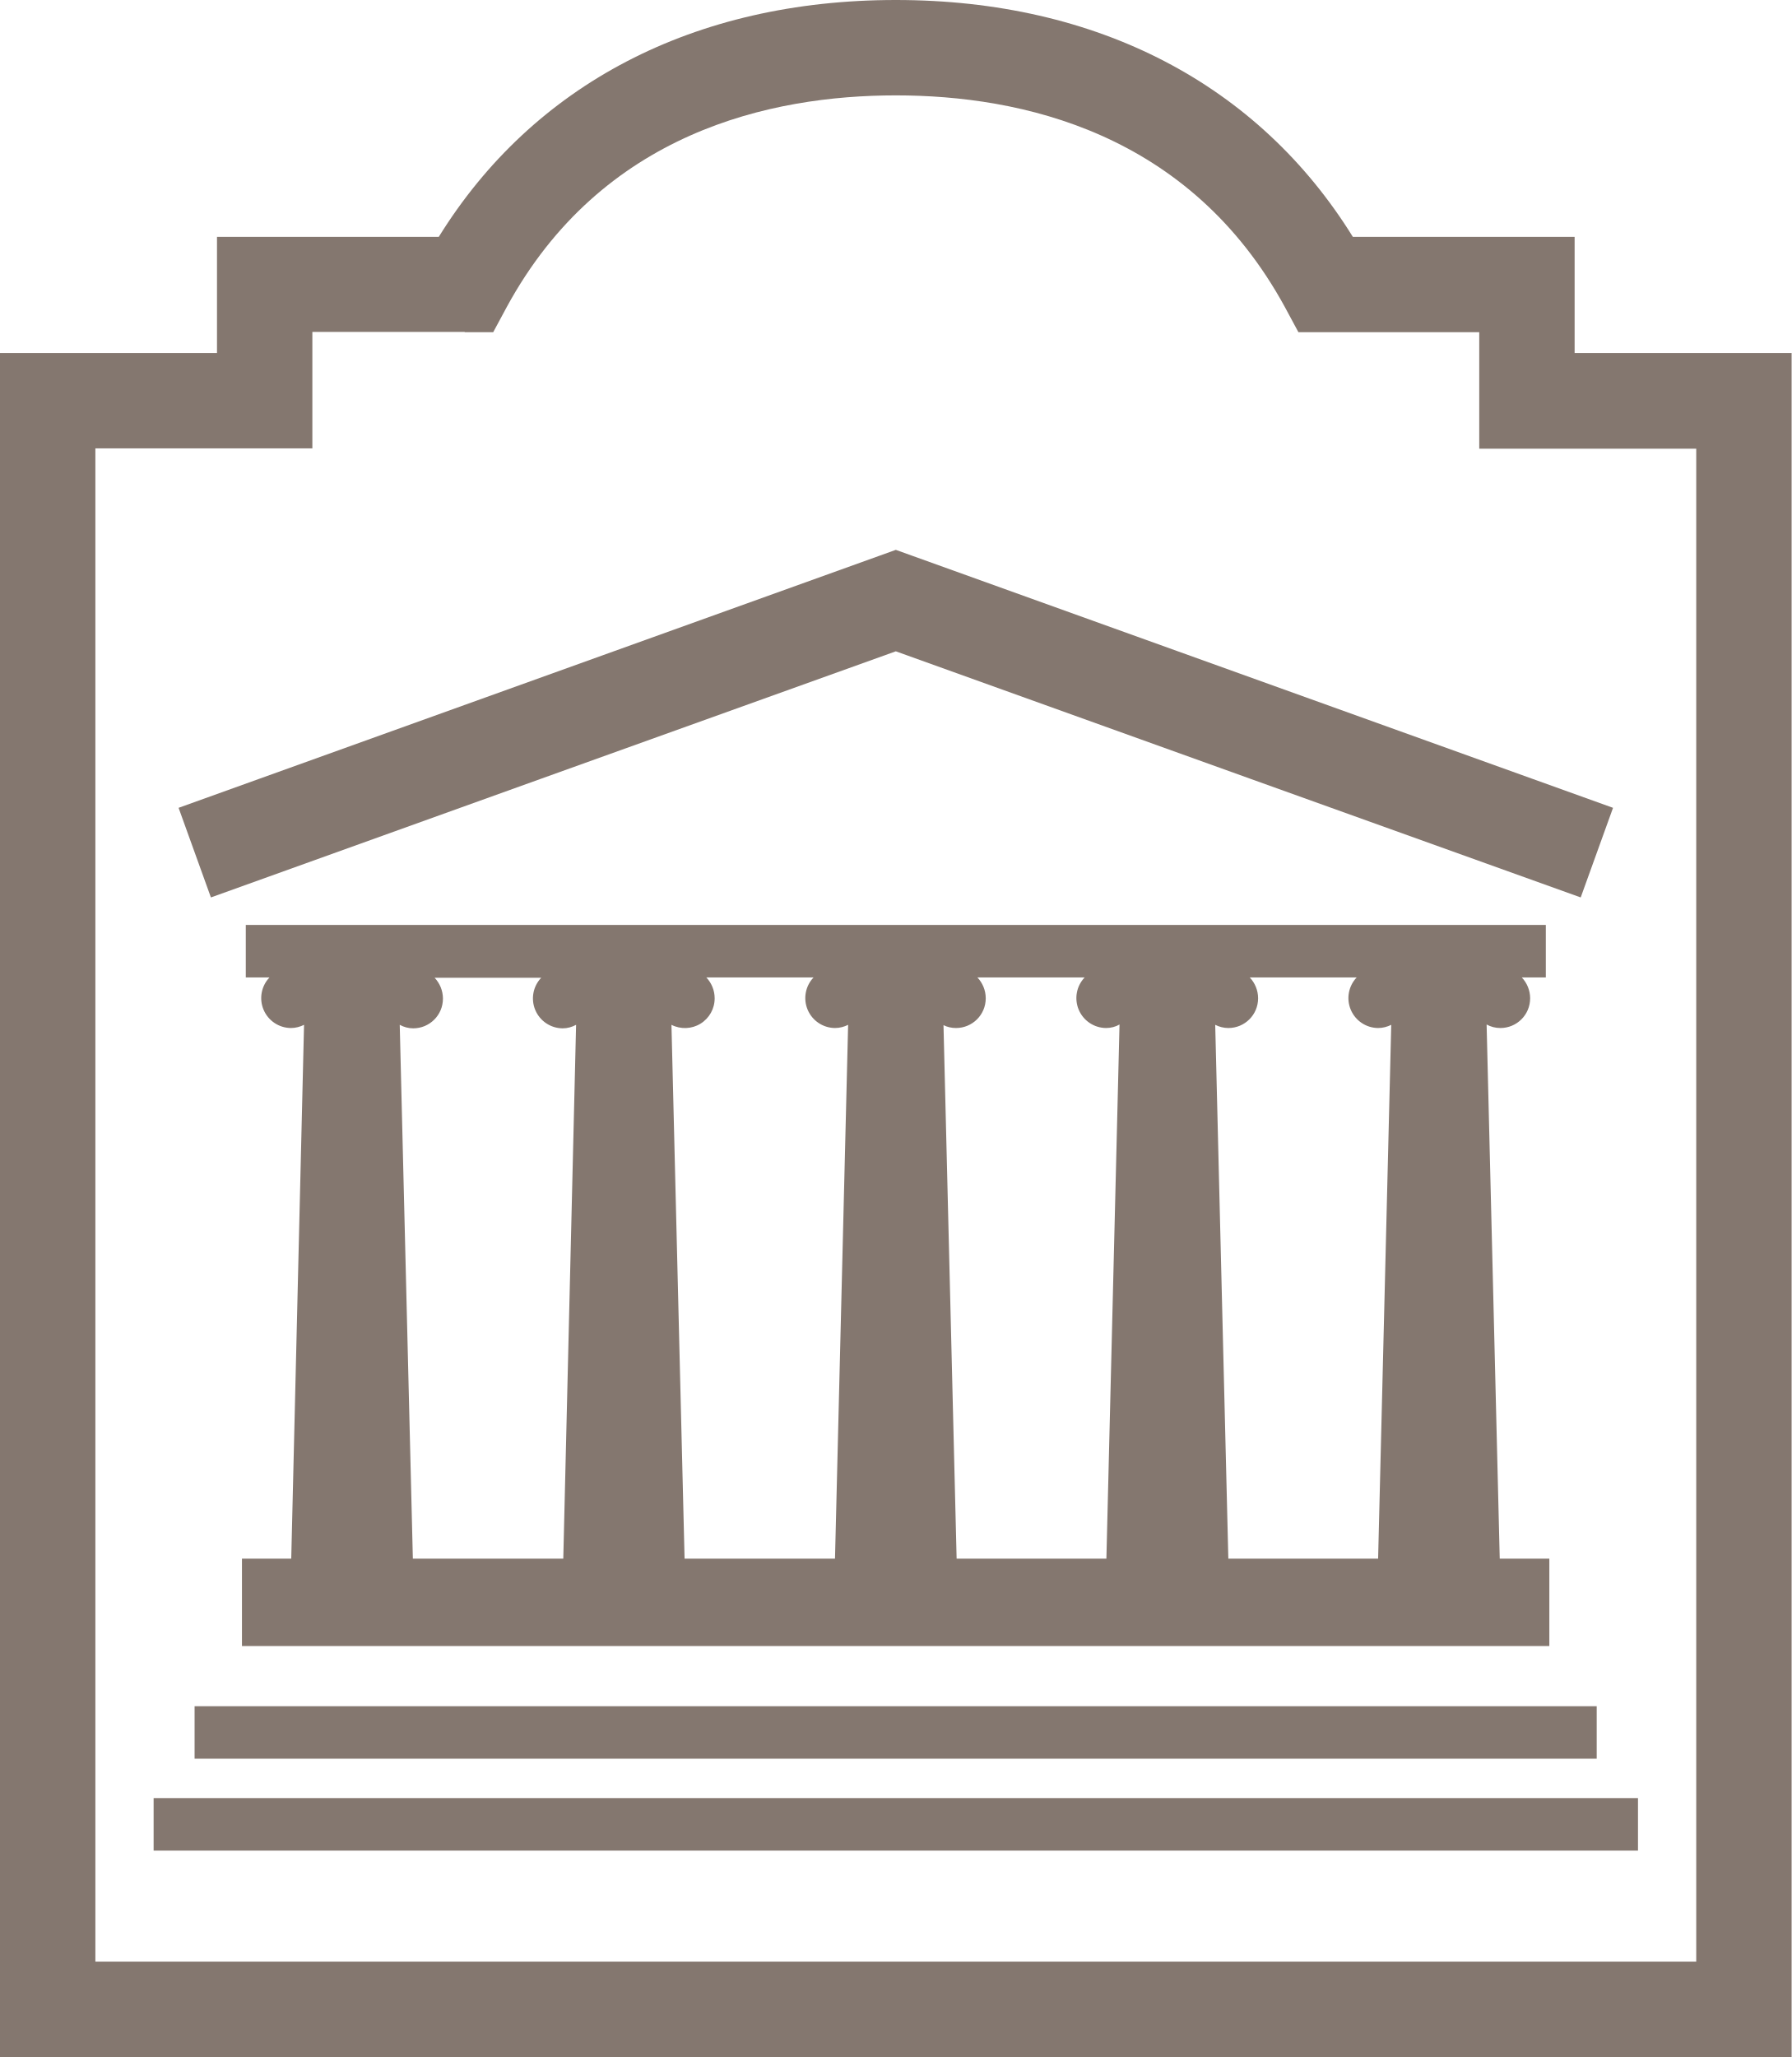
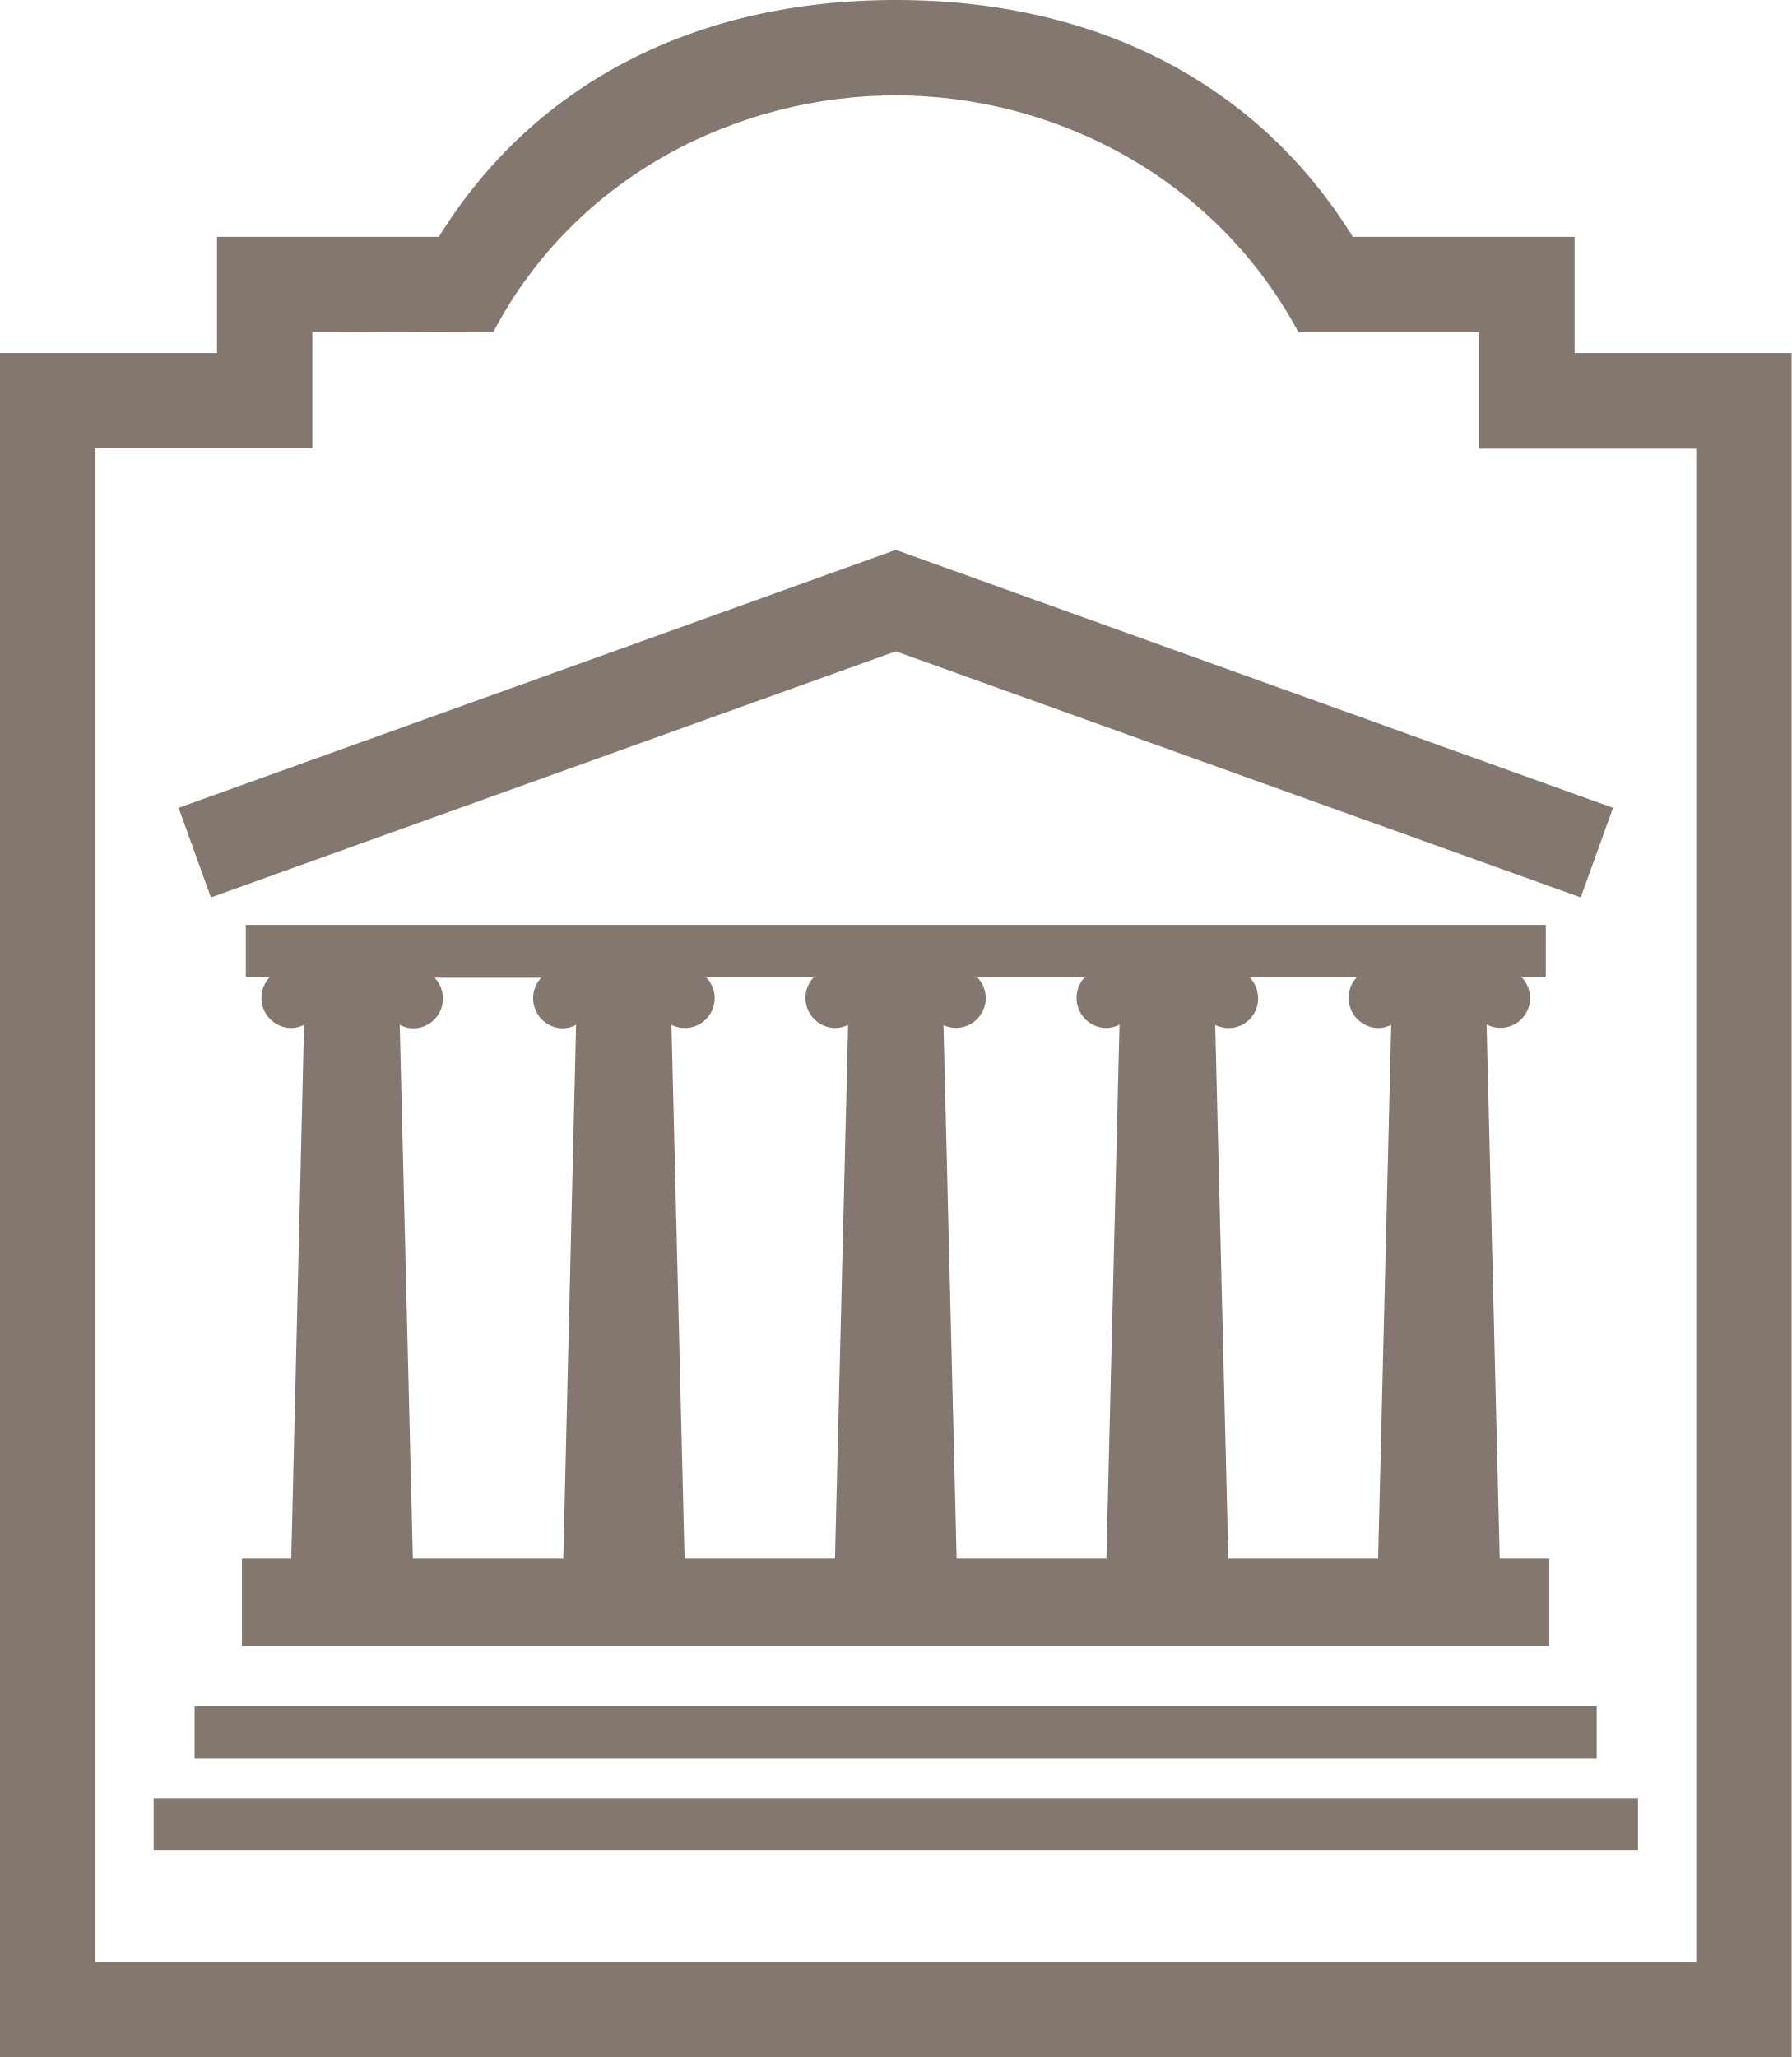
- <svg xmlns="http://www.w3.org/2000/svg" id="Layer_1" viewBox="0 0 55.98 64.27">
-   <defs>
-     <style>.cls-1{fill:#84776f}</style>
-   </defs>
-   <path d="M13.71 7.4H6.78v3.63H0v53.24h55.98V11.03H49.2V7.4h-6.93C39.32 2.64 34.3 0 27.99 0S16.66 2.64 13.71 7.4Zm.81 2.98h.89l.42-.78c2.97-5.47 8.25-6.62 12.16-6.62s9.18 1.15 12.16 6.62l.42.78h5.65v3.64H53v47.27H2.98V14.01h6.78v-3.64h4.76Z" class="cls-1" />
-   <path d="M6.08 53.31h43.81v1.64H6.08v-1.64zM4.8 56.18h46.38v1.64H4.8v-1.64zM27.49 17.36 5.58 25.24l1.01 2.8s20.44-7.35 21.4-7.69c.96.35 21.4 7.69 21.4 7.69l1.01-2.8-22.41-8.06-.5.18ZM46.86 48.7l-.41-16.69c.13.07.27.11.43.11.51 0 .93-.41.93-.93 0-.25-.1-.48-.26-.65h.75V28.9H7.68v1.64h.74a.935.935 0 0 0 .67 1.58c.15 0 .29-.04.41-.1L9.1 48.7H7.56v2.73h40.85V48.7h-1.55Zm-29.27 0H12.9l-.41-16.68c.13.07.27.11.42.11.51 0 .93-.41.93-.93 0-.25-.1-.48-.26-.65h3.33a.935.935 0 0 0 .67 1.58c.15 0 .29-.04.42-.11l-.4 16.68Zm8.5 0h-4.7l-.41-16.68a.928.928 0 0 0 1.35-.83c0-.25-.1-.48-.26-.65h3.35a.935.935 0 0 0 .67 1.58c.15 0 .29-.04.41-.1l-.41 16.68Zm8.48 0h-4.68l-.41-16.67c.12.06.25.09.39.09.51 0 .93-.41.93-.93 0-.25-.1-.48-.26-.65h3.35a.935.935 0 0 0 .67 1.58c.15 0 .3-.04.42-.11l-.41 16.68Zm8.49 0h-4.68l-.41-16.68c.12.06.26.1.41.1.51 0 .93-.41.93-.93 0-.25-.1-.48-.26-.65h3.34a.935.935 0 0 0 .67 1.58c.15 0 .29-.04.41-.1l-.41 16.68Z" class="cls-1" />
+ <svg xmlns="http://www.w3.org/2000/svg" fill="#84776f" viewBox="0 0 55.98 64.27">
+   <path d="M13.71 7.4H6.78v3.63H0v53.24h55.98V11.03H49.2V7.4h-6.93C39.32 2.64 34.3 0 27.99 0S16.66 2.64 13.71 7.4Zm1.7 2.98c2.6-4.94 7.71-7.4 12.58-7.4s9.95 2.5 12.58 7.4h5.65v3.64H53v47.27H2.98V14.01h6.78v-3.64c1.89-.01 3.77.01 5.65.01z" />
+   <path d="M6.08 53.31h43.81v1.64H6.08v-1.64zM4.8 56.18h46.38v1.64H4.8v-1.64zm22.69-38.82L5.58 25.24l1.01 2.8 21.4-7.69 21.4 7.69 1.01-2.8-22.41-8.06-.5.18ZM46.86 48.7l-.41-16.69a.93.93 0 0 0 1.36-.82c0-.25-.1-.48-.26-.65h.75V28.9H7.68v1.64h.74a.94.94 0 0 0 .67 1.58c.15 0 .29-.04.41-.1L9.1 48.7H7.56v2.73h40.85V48.7h-1.55Zm-29.27 0H12.9l-.41-16.68c.13.07.27.11.42.11.51 0 .93-.41.93-.93 0-.25-.1-.48-.26-.65h3.33a.94.94 0 0 0 .67 1.58c.15 0 .29-.04.42-.11l-.4 16.68Zm8.5 0h-4.7l-.41-16.68a.93.93 0 0 0 1.35-.83c0-.25-.1-.48-.26-.65h3.35a.94.94 0 0 0 .67 1.58c.15 0 .29-.04.41-.1l-.41 16.68Zm8.48 0h-4.68l-.41-16.67a.93.93 0 0 0 1.32-.84c0-.25-.1-.48-.26-.65h3.35a.94.94 0 0 0 .67 1.58c.15 0 .3-.04.42-.11l-.41 16.68Zm8.49 0h-4.68l-.41-16.68a.92.92 0 0 0 1.34-.83c0-.25-.1-.48-.26-.65h3.34a.94.94 0 0 0 .67 1.58c.15 0 .29-.04.41-.1l-.41 16.68Z" />
</svg>
